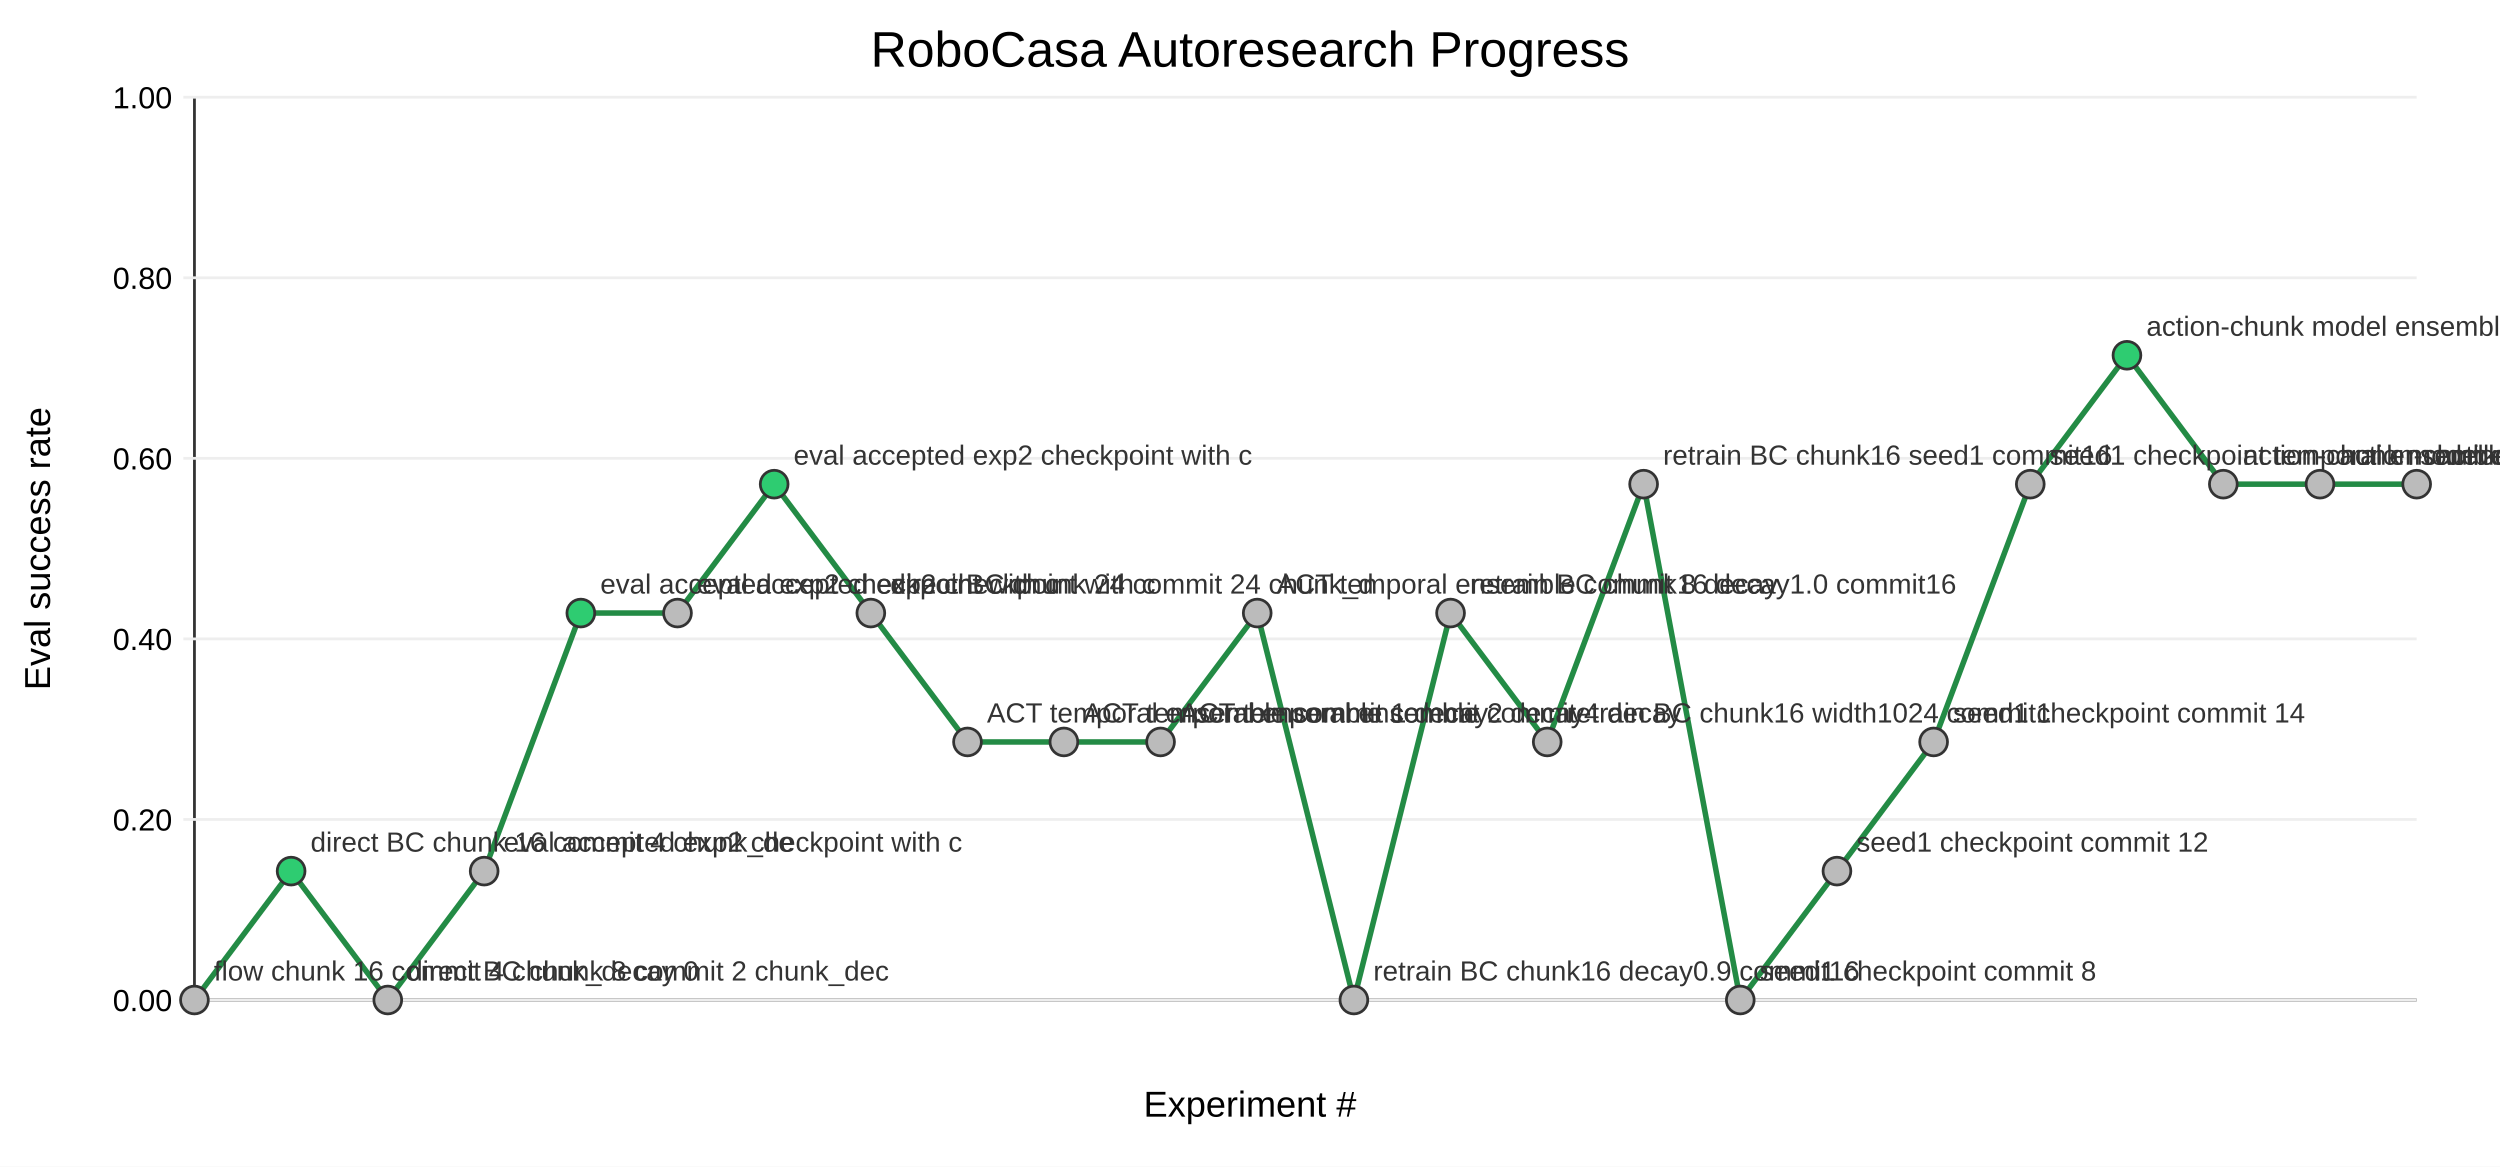
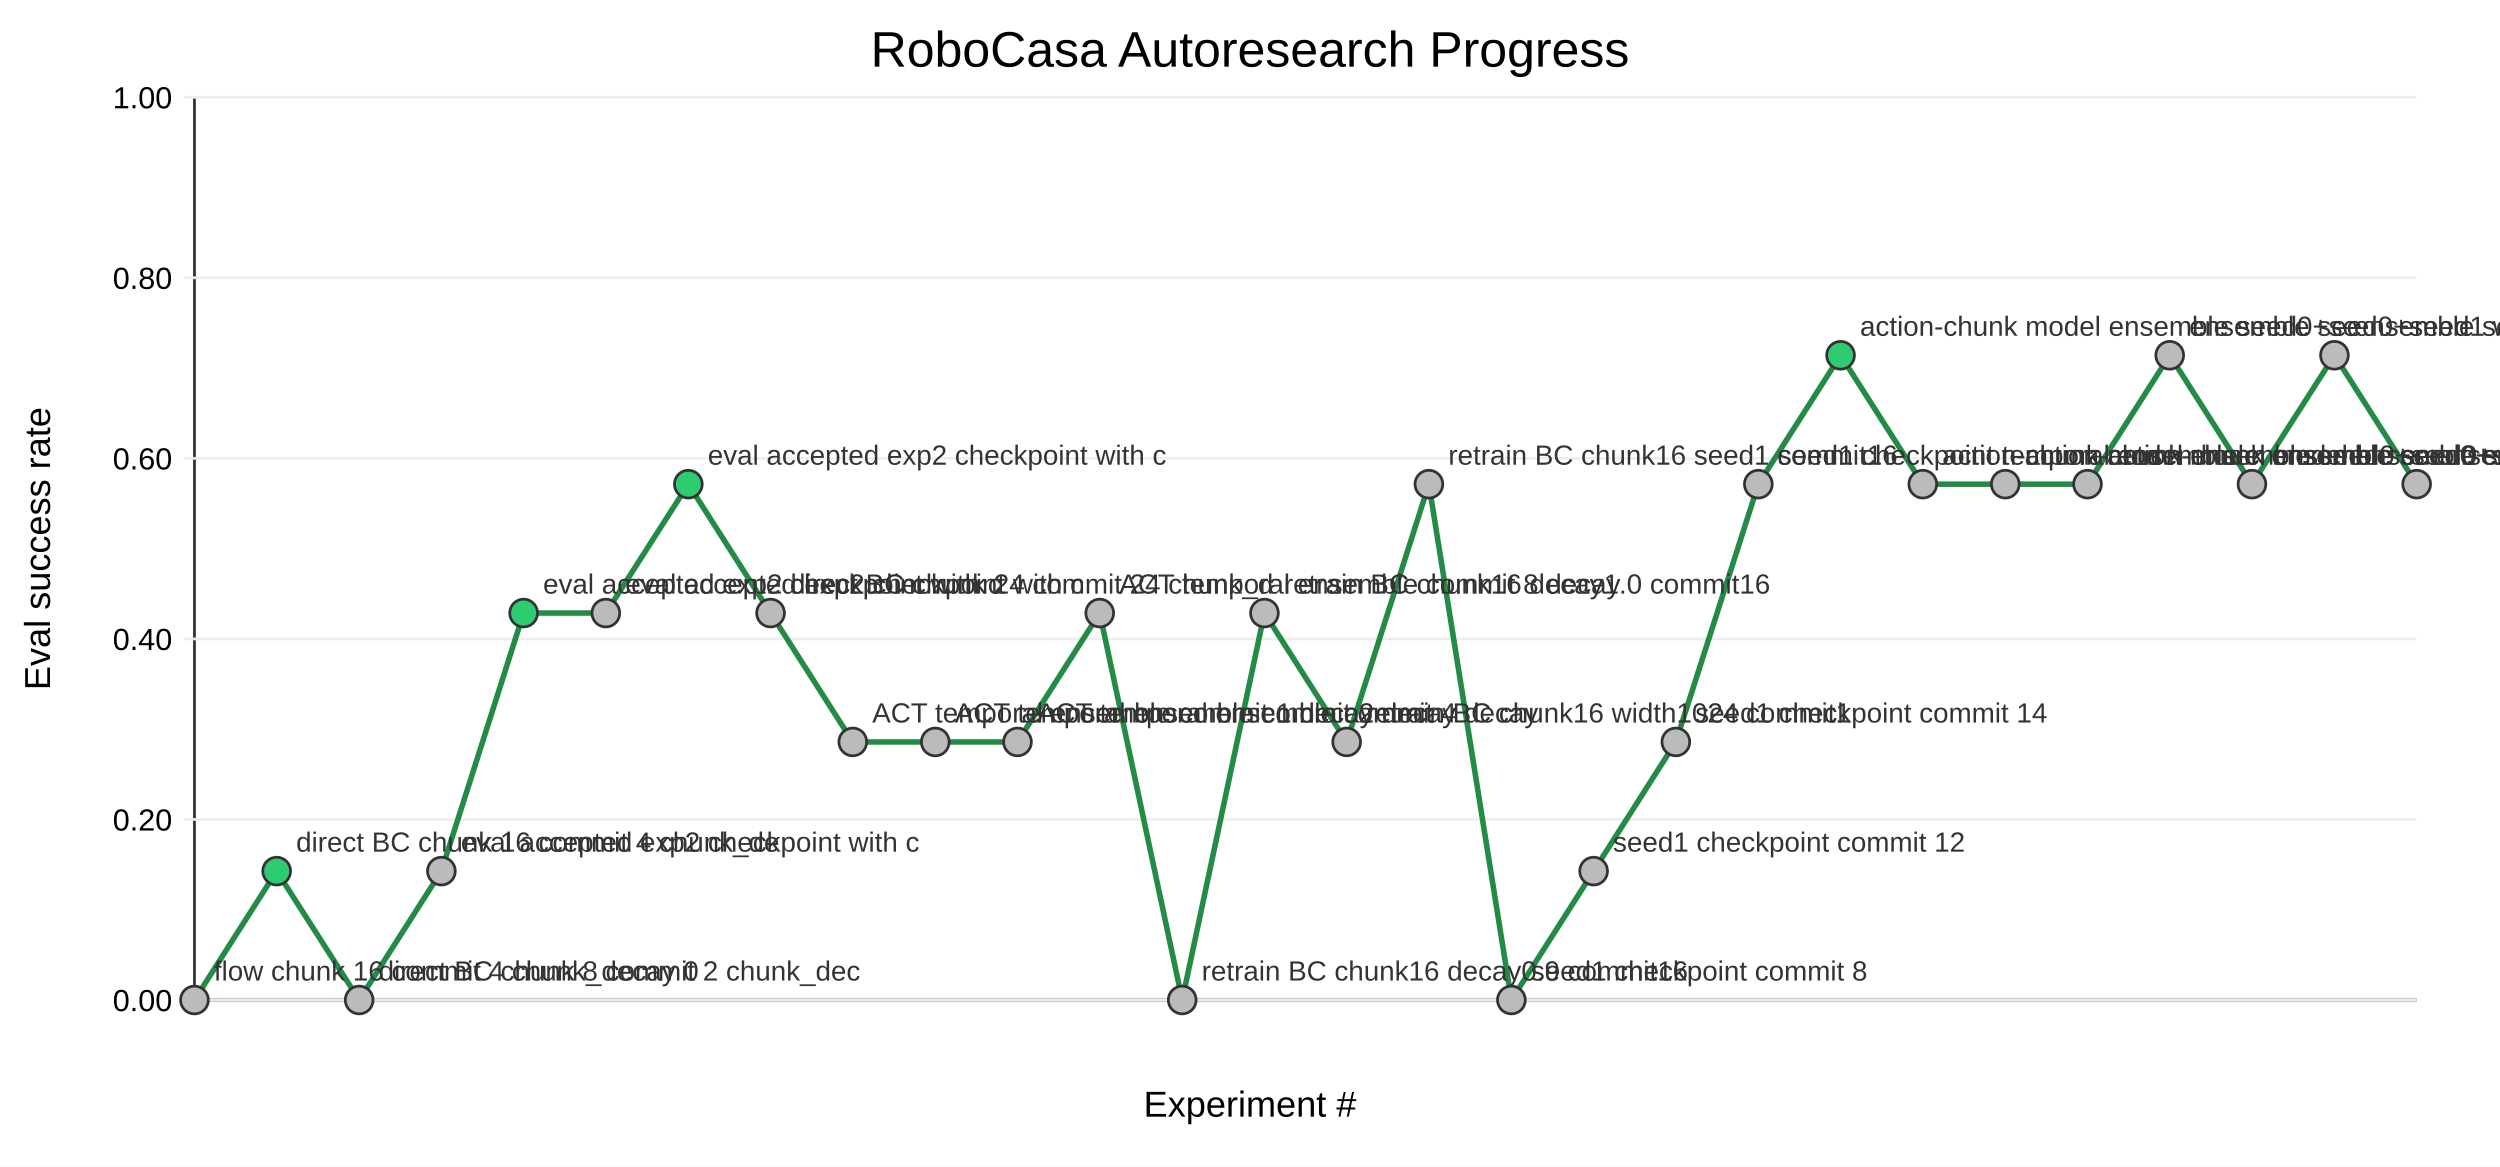
<svg xmlns="http://www.w3.org/2000/svg" width="900" height="420" viewBox="0 0 900 420">
  <rect width="100%" height="100%" fill="white" />
  <text x="450.0" y="24" text-anchor="middle" font-family="Arial" font-size="18">RoboCasa Autoresearch Progress</text>
  <line x1="70" y1="35" x2="70" y2="360" stroke="#333" />
  <line x1="70" y1="360" x2="870" y2="360" stroke="#333" />
  <text x="450.0" y="402" text-anchor="middle" font-family="Arial" font-size="13">Experiment #</text>
  <text x="18" y="197.5" transform="rotate(-90 18 197.5)" text-anchor="middle" font-family="Arial" font-size="13">Eval success rate</text>
  <line x1="66" y1="360.0" x2="870" y2="360.0" stroke="#eee" />
  <text x="62" y="364.0" text-anchor="end" font-family="Arial" font-size="11">0.00</text>
  <line x1="66" y1="295.0" x2="870" y2="295.0" stroke="#eee" />
  <text x="62" y="299.0" text-anchor="end" font-family="Arial" font-size="11">0.20</text>
  <line x1="66" y1="230.0" x2="870" y2="230.0" stroke="#eee" />
  <text x="62" y="234.0" text-anchor="end" font-family="Arial" font-size="11">0.40</text>
  <line x1="66" y1="165.0" x2="870" y2="165.0" stroke="#eee" />
  <text x="62" y="169.0" text-anchor="end" font-family="Arial" font-size="11">0.60</text>
  <line x1="66" y1="100.0" x2="870" y2="100.0" stroke="#eee" />
  <text x="62" y="104.0" text-anchor="end" font-family="Arial" font-size="11">0.80</text>
  <line x1="66" y1="35.0" x2="870" y2="35.0" stroke="#eee" />
  <text x="62" y="39.0" text-anchor="end" font-family="Arial" font-size="11">1.00</text>
-   <polyline fill="none" stroke="#238b45" stroke-width="2" points="70.0,360.0 104.8,313.6 139.6,360.0 174.3,313.6 209.1,220.7 243.9,220.7 278.7,174.3 313.5,220.7 348.3,267.1 383.0,267.1 417.8,267.1 452.6,220.7 487.4,360.0 522.2,220.7 557.0,267.1 591.7,174.3 626.5,360.0 661.3,313.6 696.1,267.1 730.9,174.3 765.7,127.9 800.4,174.3 835.2,174.3 870.0,174.3" />
+   <polyline fill="none" stroke="#238b45" stroke-width="2" points="70.0,360.0 99.6,313.6 129.3,360.0 158.9,313.6 188.5,220.7 218.1,220.7 247.8,174.3 277.4,220.7 307.0,267.1 336.7,267.1 366.3,267.1 395.9,220.7 425.6,360.0 455.2,220.7 484.8,267.1 514.4,174.3 544.1,360.0 573.7,313.6 603.3,267.1 633.0,174.3 662.6,127.9 692.2,174.3 721.9,174.3 751.5,174.3 781.1,127.9 810.7,174.3 840.4,127.9 870.0,174.3" />
  <circle cx="70.0" cy="360.0" r="5" fill="#bbb" stroke="#333" />
  <text x="77.0" y="353.0" font-family="Arial" font-size="10" fill="#333">flow chunk 16 commit 4 chunk_decay 0</text>
-   <circle cx="104.8" cy="313.6" r="5" fill="#2ecc71" stroke="#333" />
-   <text x="111.8" y="306.6" font-family="Arial" font-size="10" fill="#333">direct BC chunk 16 commit 4 chunk_de</text>
-   <circle cx="139.6" cy="360.0" r="5" fill="#bbb" stroke="#333" />
-   <text x="146.6" y="353.0" font-family="Arial" font-size="10" fill="#333">direct BC chunk 8 commit 2 chunk_dec</text>
-   <circle cx="174.3" cy="313.6" r="5" fill="#bbb" stroke="#333" />
-   <text x="181.3" y="306.6" font-family="Arial" font-size="10" fill="#333">eval accepted exp2 checkpoint with c</text>
-   <circle cx="209.1" cy="220.7" r="5" fill="#2ecc71" stroke="#333" />
-   <text x="216.1" y="213.7" font-family="Arial" font-size="10" fill="#333">eval accepted exp2 checkpoint with c</text>
-   <circle cx="243.9" cy="220.7" r="5" fill="#bbb" stroke="#333" />
-   <text x="250.9" y="213.7" font-family="Arial" font-size="10" fill="#333">eval accepted exp2 checkpoint with c</text>
-   <circle cx="278.7" cy="174.3" r="5" fill="#2ecc71" stroke="#333" />
-   <text x="285.7" y="167.3" font-family="Arial" font-size="10" fill="#333">eval accepted exp2 checkpoint with c</text>
-   <circle cx="313.5" cy="220.7" r="5" fill="#bbb" stroke="#333" />
-   <text x="320.5" y="213.7" font-family="Arial" font-size="10" fill="#333">direct BC chunk 24 commit 24 chunk_d</text>
-   <circle cx="348.3" cy="267.1" r="5" fill="#bbb" stroke="#333" />
-   <text x="355.3" y="260.1" font-family="Arial" font-size="10" fill="#333">ACT temporal ensemble commit 1 decay</text>
-   <circle cx="383.0" cy="267.1" r="5" fill="#bbb" stroke="#333" />
-   <text x="390.0" y="260.1" font-family="Arial" font-size="10" fill="#333">ACT temporal ensemble commit 2 decay</text>
-   <circle cx="417.8" cy="267.1" r="5" fill="#bbb" stroke="#333" />
-   <text x="424.8" y="260.1" font-family="Arial" font-size="10" fill="#333">ACT temporal ensemble commit 4 decay</text>
-   <circle cx="452.6" cy="220.7" r="5" fill="#bbb" stroke="#333" />
-   <text x="459.6" y="213.7" font-family="Arial" font-size="10" fill="#333">ACT temporal ensemble commit 8 decay</text>
-   <circle cx="487.4" cy="360.0" r="5" fill="#bbb" stroke="#333" />
-   <text x="494.4" y="353.0" font-family="Arial" font-size="10" fill="#333">retrain BC chunk16 decay0.9 commit16</text>
-   <circle cx="522.2" cy="220.7" r="5" fill="#bbb" stroke="#333" />
-   <text x="529.2" y="213.7" font-family="Arial" font-size="10" fill="#333">retrain BC chunk16 decay1.0 commit16</text>
-   <circle cx="557.0" cy="267.1" r="5" fill="#bbb" stroke="#333" />
-   <text x="564.0" y="260.1" font-family="Arial" font-size="10" fill="#333">retrain BC chunk16 width1024 commit1</text>
-   <circle cx="591.7" cy="174.3" r="5" fill="#bbb" stroke="#333" />
-   <text x="598.7" y="167.3" font-family="Arial" font-size="10" fill="#333">retrain BC chunk16 seed1 commit16</text>
-   <circle cx="626.5" cy="360.0" r="5" fill="#bbb" stroke="#333" />
-   <text x="633.5" y="353.0" font-family="Arial" font-size="10" fill="#333">seed1 checkpoint commit 8</text>
-   <circle cx="661.3" cy="313.6" r="5" fill="#bbb" stroke="#333" />
-   <text x="668.3" y="306.6" font-family="Arial" font-size="10" fill="#333">seed1 checkpoint commit 12</text>
-   <circle cx="696.1" cy="267.1" r="5" fill="#bbb" stroke="#333" />
-   <text x="703.1" y="260.1" font-family="Arial" font-size="10" fill="#333">seed1 checkpoint commit 14</text>
-   <circle cx="730.9" cy="174.3" r="5" fill="#bbb" stroke="#333" />
-   <text x="737.9" y="167.3" font-family="Arial" font-size="10" fill="#333">seed1 checkpoint temporal ensemble c</text>
-   <circle cx="765.7" cy="127.9" r="5" fill="#2ecc71" stroke="#333" />
-   <text x="772.7" y="120.9" font-family="Arial" font-size="10" fill="#333">action-chunk model ensemble seed0+se</text>
-   <circle cx="800.4" cy="174.3" r="5" fill="#bbb" stroke="#333" />
-   <text x="807.4" y="167.3" font-family="Arial" font-size="10" fill="#333">action-chunk model ensemble seed0+se</text>
-   <circle cx="835.2" cy="174.3" r="5" fill="#bbb" stroke="#333" />
-   <text x="842.2" y="167.3" font-family="Arial" font-size="10" fill="#333">action-chunk model ensemble seed0+se</text>
+   <circle cx="99.6" cy="313.6" r="5" fill="#2ecc71" stroke="#333" />
+   <text x="106.6" y="306.6" font-family="Arial" font-size="10" fill="#333">direct BC chunk 16 commit 4 chunk_de</text>
+   <circle cx="129.3" cy="360.0" r="5" fill="#bbb" stroke="#333" />
+   <text x="136.3" y="353.0" font-family="Arial" font-size="10" fill="#333">direct BC chunk 8 commit 2 chunk_dec</text>
+   <circle cx="158.9" cy="313.6" r="5" fill="#bbb" stroke="#333" />
+   <text x="165.9" y="306.6" font-family="Arial" font-size="10" fill="#333">eval accepted exp2 checkpoint with c</text>
+   <circle cx="188.5" cy="220.7" r="5" fill="#2ecc71" stroke="#333" />
+   <text x="195.5" y="213.7" font-family="Arial" font-size="10" fill="#333">eval accepted exp2 checkpoint with c</text>
+   <circle cx="218.1" cy="220.7" r="5" fill="#bbb" stroke="#333" />
+   <text x="225.1" y="213.7" font-family="Arial" font-size="10" fill="#333">eval accepted exp2 checkpoint with c</text>
+   <circle cx="247.8" cy="174.3" r="5" fill="#2ecc71" stroke="#333" />
+   <text x="254.8" y="167.3" font-family="Arial" font-size="10" fill="#333">eval accepted exp2 checkpoint with c</text>
+   <circle cx="277.4" cy="220.7" r="5" fill="#bbb" stroke="#333" />
+   <text x="284.4" y="213.7" font-family="Arial" font-size="10" fill="#333">direct BC chunk 24 commit 24 chunk_d</text>
+   <circle cx="307.0" cy="267.1" r="5" fill="#bbb" stroke="#333" />
+   <text x="314.0" y="260.1" font-family="Arial" font-size="10" fill="#333">ACT temporal ensemble commit 1 decay</text>
+   <circle cx="336.7" cy="267.1" r="5" fill="#bbb" stroke="#333" />
+   <text x="343.7" y="260.1" font-family="Arial" font-size="10" fill="#333">ACT temporal ensemble commit 2 decay</text>
+   <circle cx="366.3" cy="267.1" r="5" fill="#bbb" stroke="#333" />
+   <text x="373.3" y="260.1" font-family="Arial" font-size="10" fill="#333">ACT temporal ensemble commit 4 decay</text>
+   <circle cx="395.9" cy="220.7" r="5" fill="#bbb" stroke="#333" />
+   <text x="402.9" y="213.7" font-family="Arial" font-size="10" fill="#333">ACT temporal ensemble commit 8 decay</text>
+   <circle cx="425.6" cy="360.0" r="5" fill="#bbb" stroke="#333" />
+   <text x="432.6" y="353.0" font-family="Arial" font-size="10" fill="#333">retrain BC chunk16 decay0.9 commit16</text>
+   <circle cx="455.2" cy="220.7" r="5" fill="#bbb" stroke="#333" />
+   <text x="462.2" y="213.7" font-family="Arial" font-size="10" fill="#333">retrain BC chunk16 decay1.0 commit16</text>
+   <circle cx="484.8" cy="267.1" r="5" fill="#bbb" stroke="#333" />
+   <text x="491.8" y="260.1" font-family="Arial" font-size="10" fill="#333">retrain BC chunk16 width1024 commit1</text>
+   <circle cx="514.4" cy="174.3" r="5" fill="#bbb" stroke="#333" />
+   <text x="521.4" y="167.3" font-family="Arial" font-size="10" fill="#333">retrain BC chunk16 seed1 commit16</text>
+   <circle cx="544.1" cy="360.0" r="5" fill="#bbb" stroke="#333" />
+   <text x="551.1" y="353.0" font-family="Arial" font-size="10" fill="#333">seed1 checkpoint commit 8</text>
+   <circle cx="573.7" cy="313.6" r="5" fill="#bbb" stroke="#333" />
+   <text x="580.7" y="306.6" font-family="Arial" font-size="10" fill="#333">seed1 checkpoint commit 12</text>
+   <circle cx="603.3" cy="267.1" r="5" fill="#bbb" stroke="#333" />
+   <text x="610.3" y="260.1" font-family="Arial" font-size="10" fill="#333">seed1 checkpoint commit 14</text>
+   <circle cx="633.0" cy="174.3" r="5" fill="#bbb" stroke="#333" />
+   <text x="640.0" y="167.3" font-family="Arial" font-size="10" fill="#333">seed1 checkpoint temporal ensemble c</text>
+   <circle cx="662.6" cy="127.9" r="5" fill="#2ecc71" stroke="#333" />
+   <text x="669.6" y="120.9" font-family="Arial" font-size="10" fill="#333">action-chunk model ensemble seed0+se</text>
+   <circle cx="692.2" cy="174.3" r="5" fill="#bbb" stroke="#333" />
+   <text x="699.2" y="167.3" font-family="Arial" font-size="10" fill="#333">action-chunk model ensemble seed0+se</text>
+   <circle cx="721.9" cy="174.3" r="5" fill="#bbb" stroke="#333" />
+   <text x="728.9" y="167.3" font-family="Arial" font-size="10" fill="#333">action-chunk model ensemble seed0+se</text>
+   <circle cx="751.5" cy="174.3" r="5" fill="#bbb" stroke="#333" />
+   <text x="758.5" y="167.3" font-family="Arial" font-size="10" fill="#333">action-chunk model ensemble seed0+wi</text>
+   <circle cx="781.1" cy="127.9" r="5" fill="#bbb" stroke="#333" />
+   <text x="788.1" y="120.9" font-family="Arial" font-size="10" fill="#333">ensemble seed0+seed1 weights 0.4/0.6</text>
+   <circle cx="810.7" cy="174.3" r="5" fill="#bbb" stroke="#333" />
+   <text x="817.7" y="167.3" font-family="Arial" font-size="10" fill="#333">ensemble seed0+seed1 weights 0.6/0.4</text>
+   <circle cx="840.4" cy="127.9" r="5" fill="#bbb" stroke="#333" />
+   <text x="847.4" y="120.9" font-family="Arial" font-size="10" fill="#333">ensemble seed0+seed1+width1024 weigh</text>
  <circle cx="870.0" cy="174.3" r="5" fill="#bbb" stroke="#333" />
-   <text x="877.0" y="167.3" font-family="Arial" font-size="10" fill="#333">action-chunk model ensemble seed0+wi</text>
+   <text x="877.0" y="167.3" font-family="Arial" font-size="10" fill="#333">ensemble seed0+seed1+decay1.0 weight</text>
</svg>
